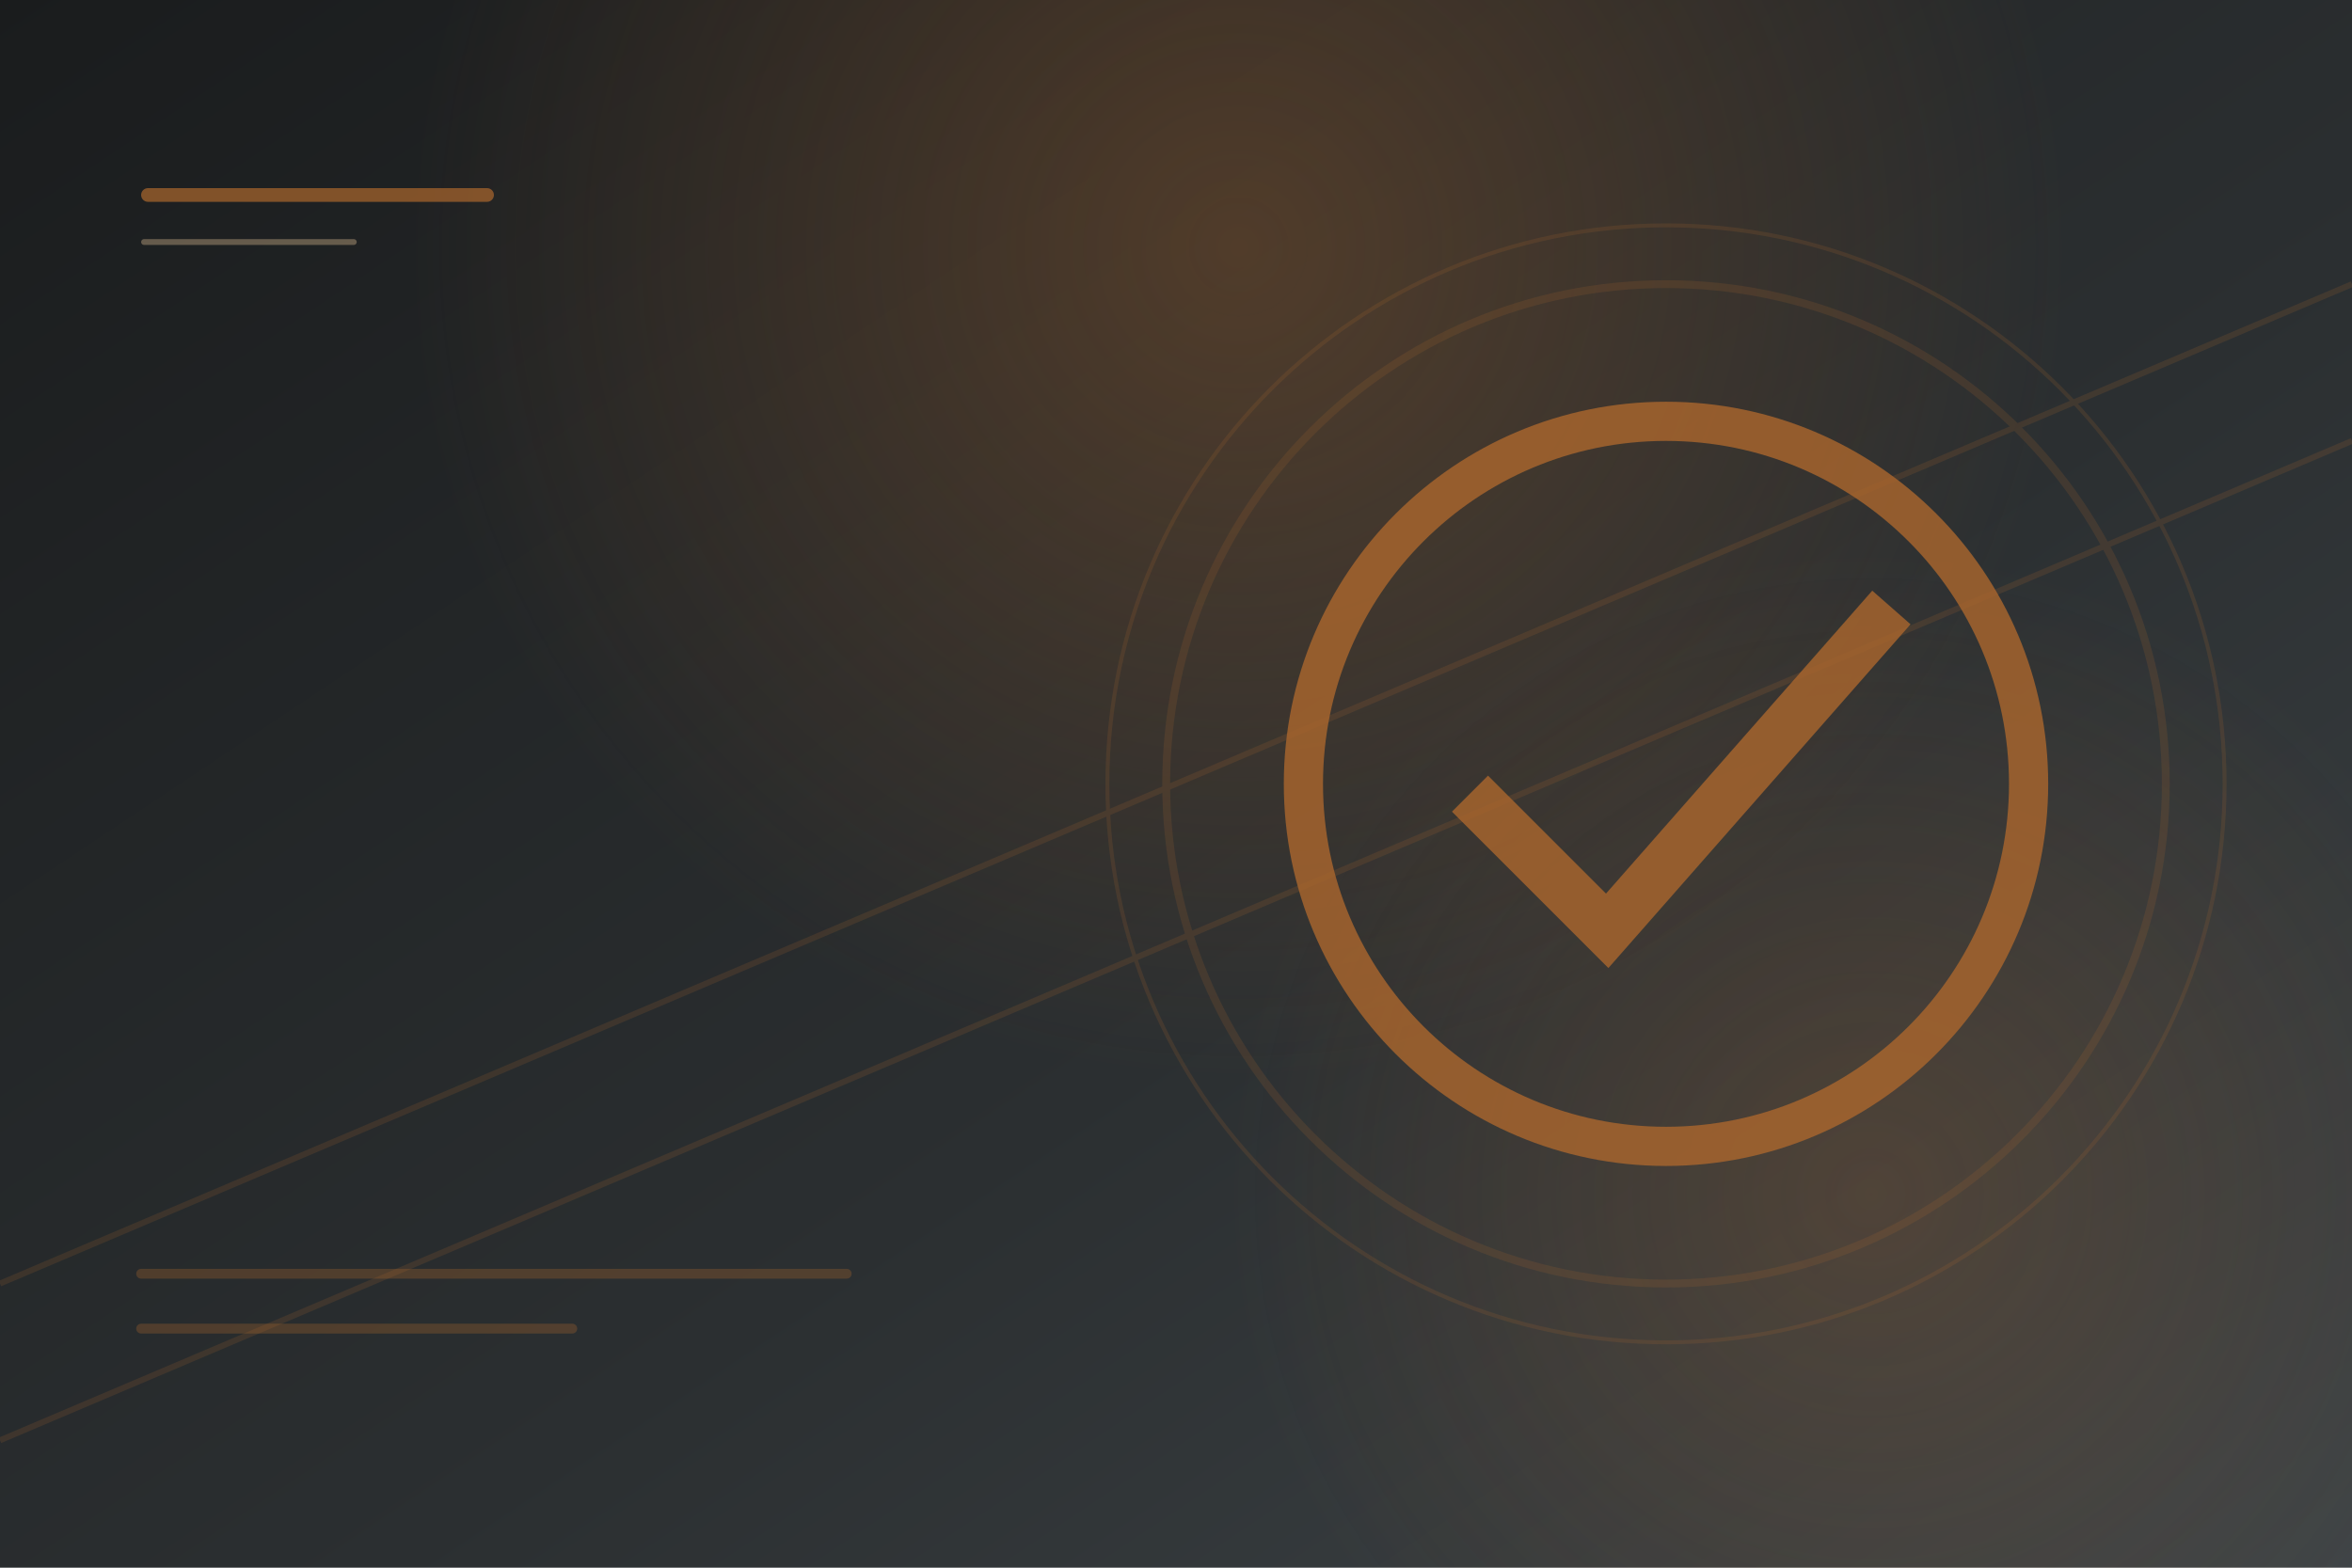
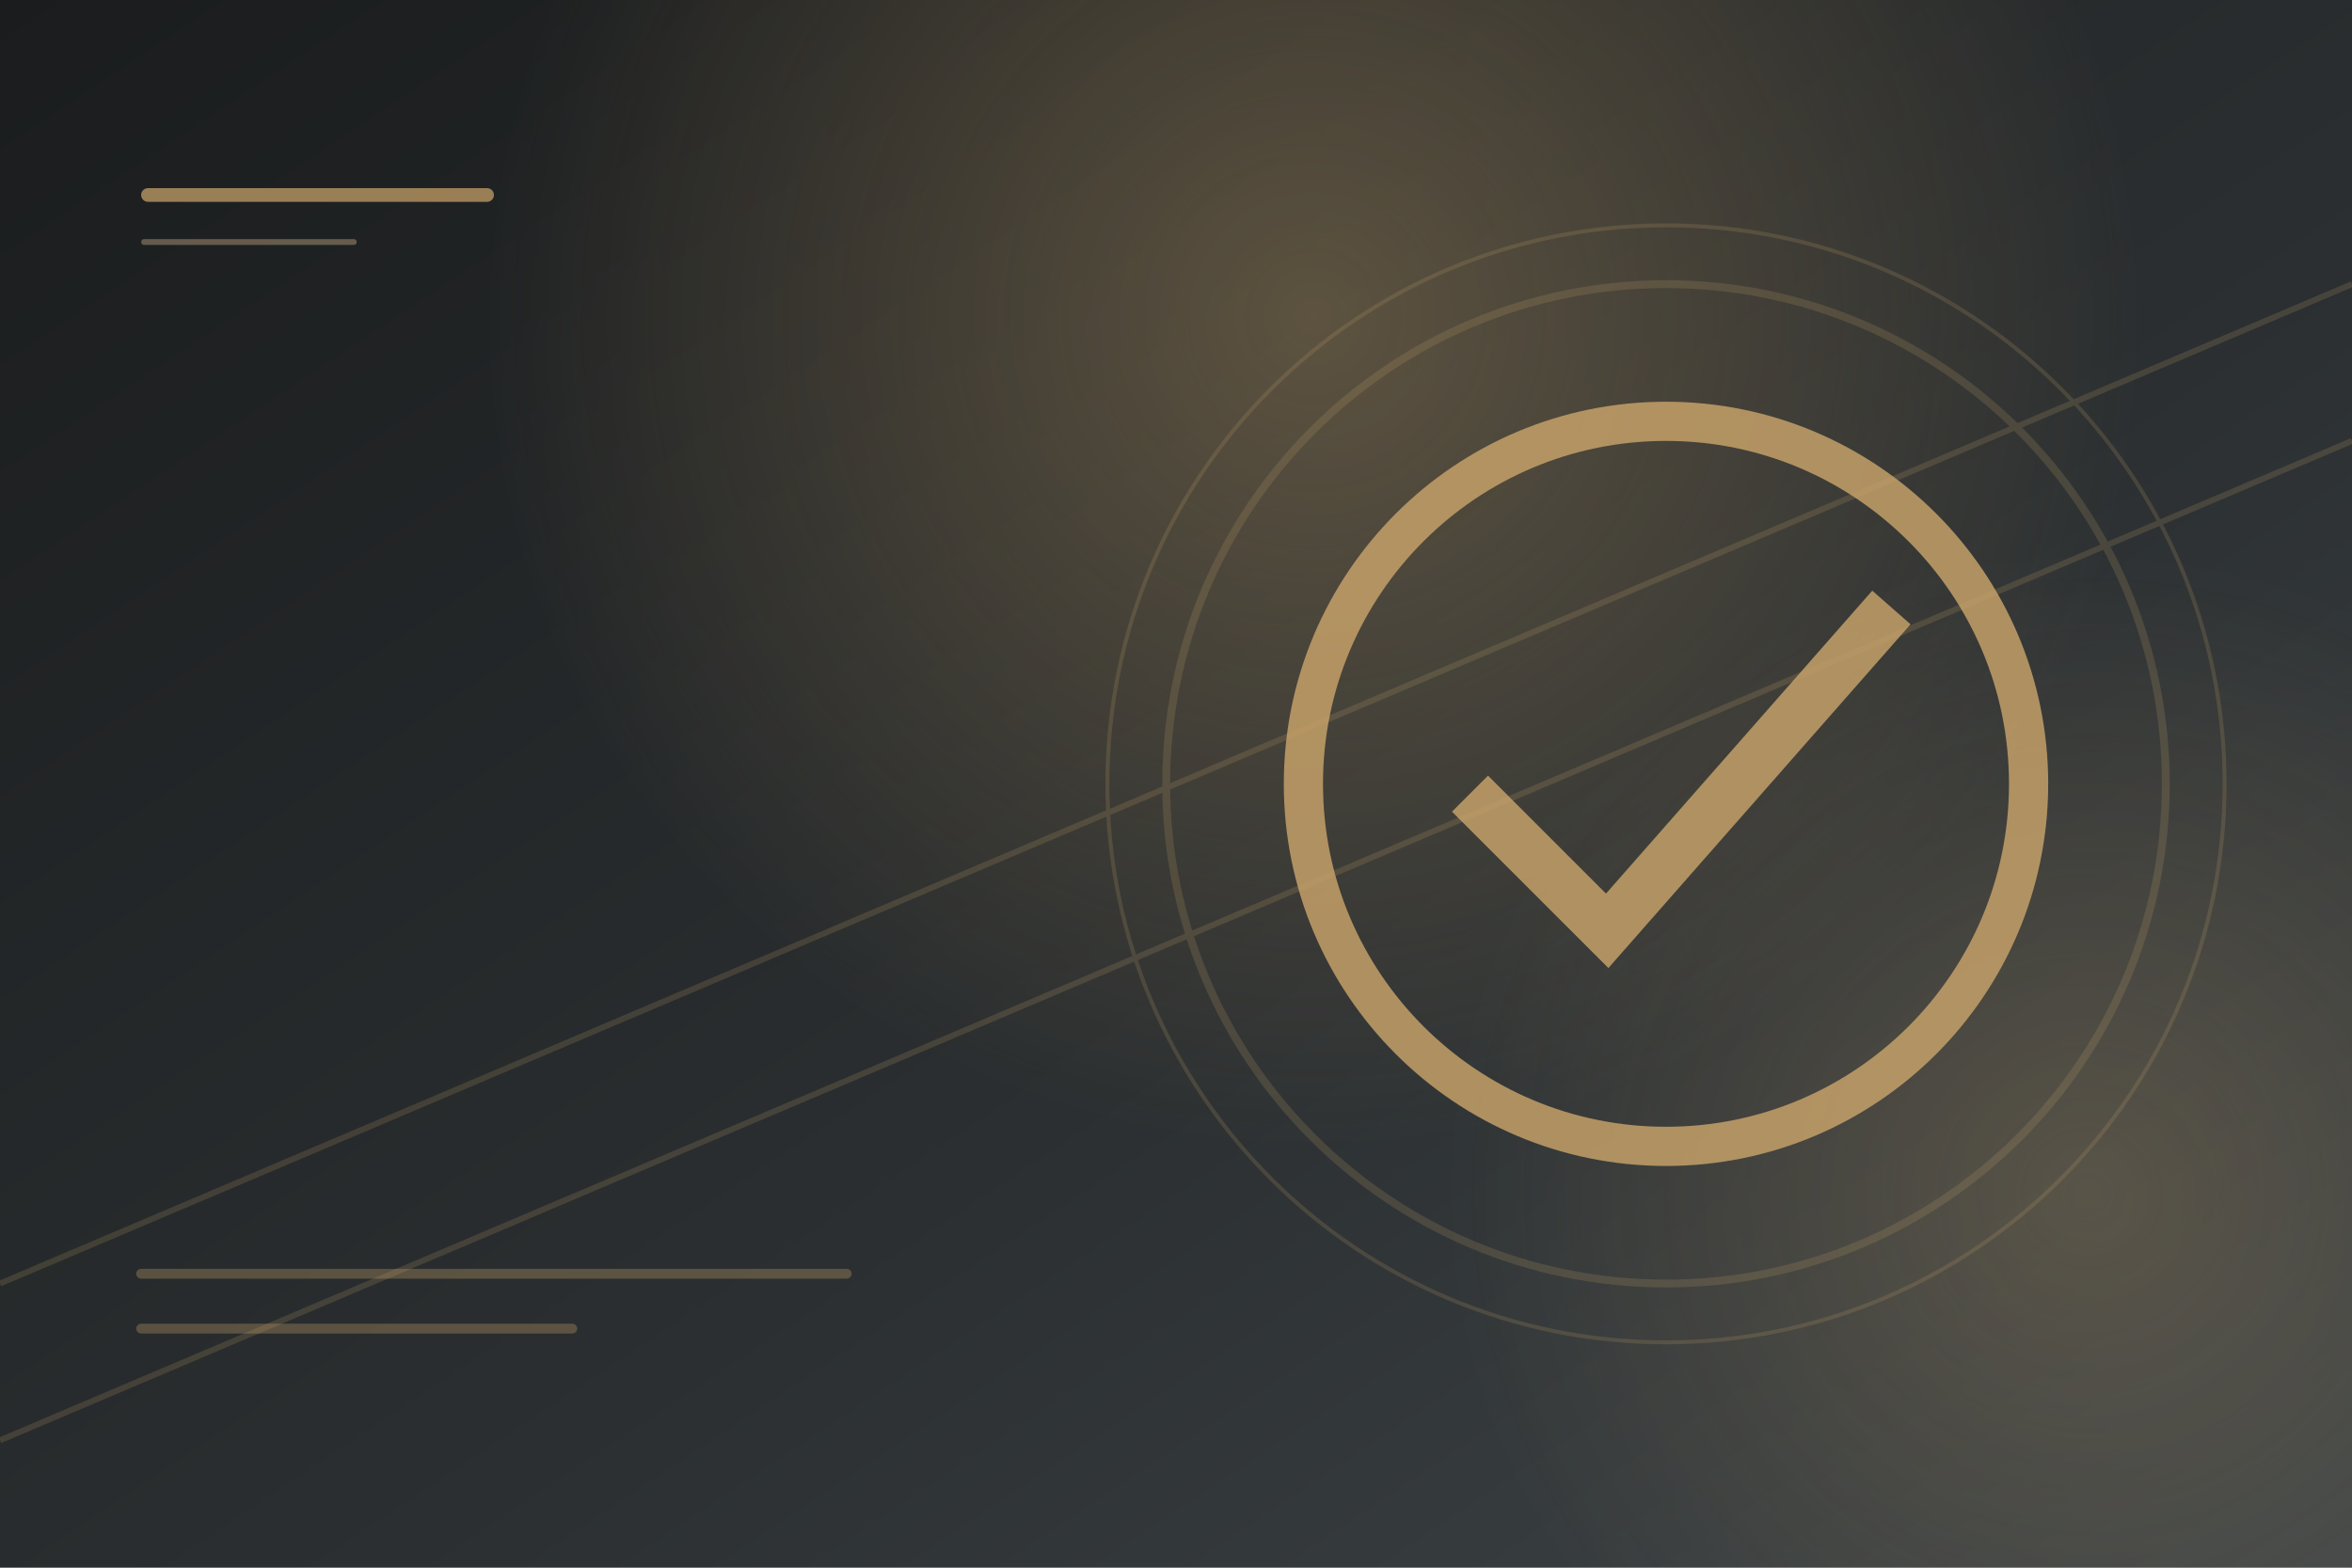
<svg xmlns="http://www.w3.org/2000/svg" width="1200" height="800" viewBox="0 0 1200 800" preserveAspectRatio="xMidYMid meet" role="img" aria-labelledby="title desc">
  <defs>
    <linearGradient id="bg" x1="0" y1="0" x2="1" y2="1">
      <stop stop-color="#1a1c1d" />
      <stop offset=".58" stop-color="#2b2f31" />
      <stop offset="1" stop-color="#3e4447" />
    </linearGradient>
    <radialGradient id="glow">
-       <stop stop-color="#a8652d" stop-opacity=".34" />
-       <stop offset="1" stop-color="#a8652d" stop-opacity="0" />
+       <stop stop-color="#c9a46a" stop-opacity=".34" />
+       <stop offset="1" stop-color="#c9a46a" stop-opacity="0" />
    </radialGradient>
  </defs>
  <rect width="1200" height="800" fill="url(#bg)" />
-   <circle cx="632" cy="128" r="420" fill="url(#glow)" />
-   <circle cx="955" cy="610" r="330" fill="url(#glow)" opacity=".7" />
-   <g fill="none" stroke="#a8652d" opacity=".18">
+   <circle cx="670" cy="163" r="420" fill="url(#glow)" />
+   <circle cx="1066" cy="610" r="330" fill="url(#glow)" opacity=".7" />
+   <g fill="none" stroke="#c9a46a" opacity=".18">
    <path d="M0 655 1200 145M0 735 1200 225" stroke-width="3" />
    <circle cx="850" cy="400" r="255" stroke-width="4" />
    <circle cx="850" cy="400" r="285" stroke-width="2" />
  </g>
-   <g color="#a8652d" opacity=".82">
+   <g color="#c9a46a" opacity=".82">
    <circle cx="850" cy="400" r="185" fill="none" stroke="currentColor" stroke-width="20" />
    <path d="m750 405 70 70 145-165" fill="none" stroke="currentColor" stroke-width="26" />
  </g>
-   <rect x="72" y="96" width="180" height="7" rx="3.5" fill="#a8652d" opacity=".72" />
+   <rect x="72" y="96" width="180" height="7" rx="3.5" fill="#c9a46a" opacity=".72" />
  <rect x="72" y="122" width="110" height="3" rx="1.5" fill="#d2b48c" opacity=".4" />
-   <path d="M72 650h360M72 678h220" stroke="#a8652d" stroke-width="5" stroke-linecap="round" opacity=".32" />
+   <path d="M72 650h360M72 678h220" stroke="#c9a46a" stroke-width="5" stroke-linecap="round" opacity=".32" />
</svg>
